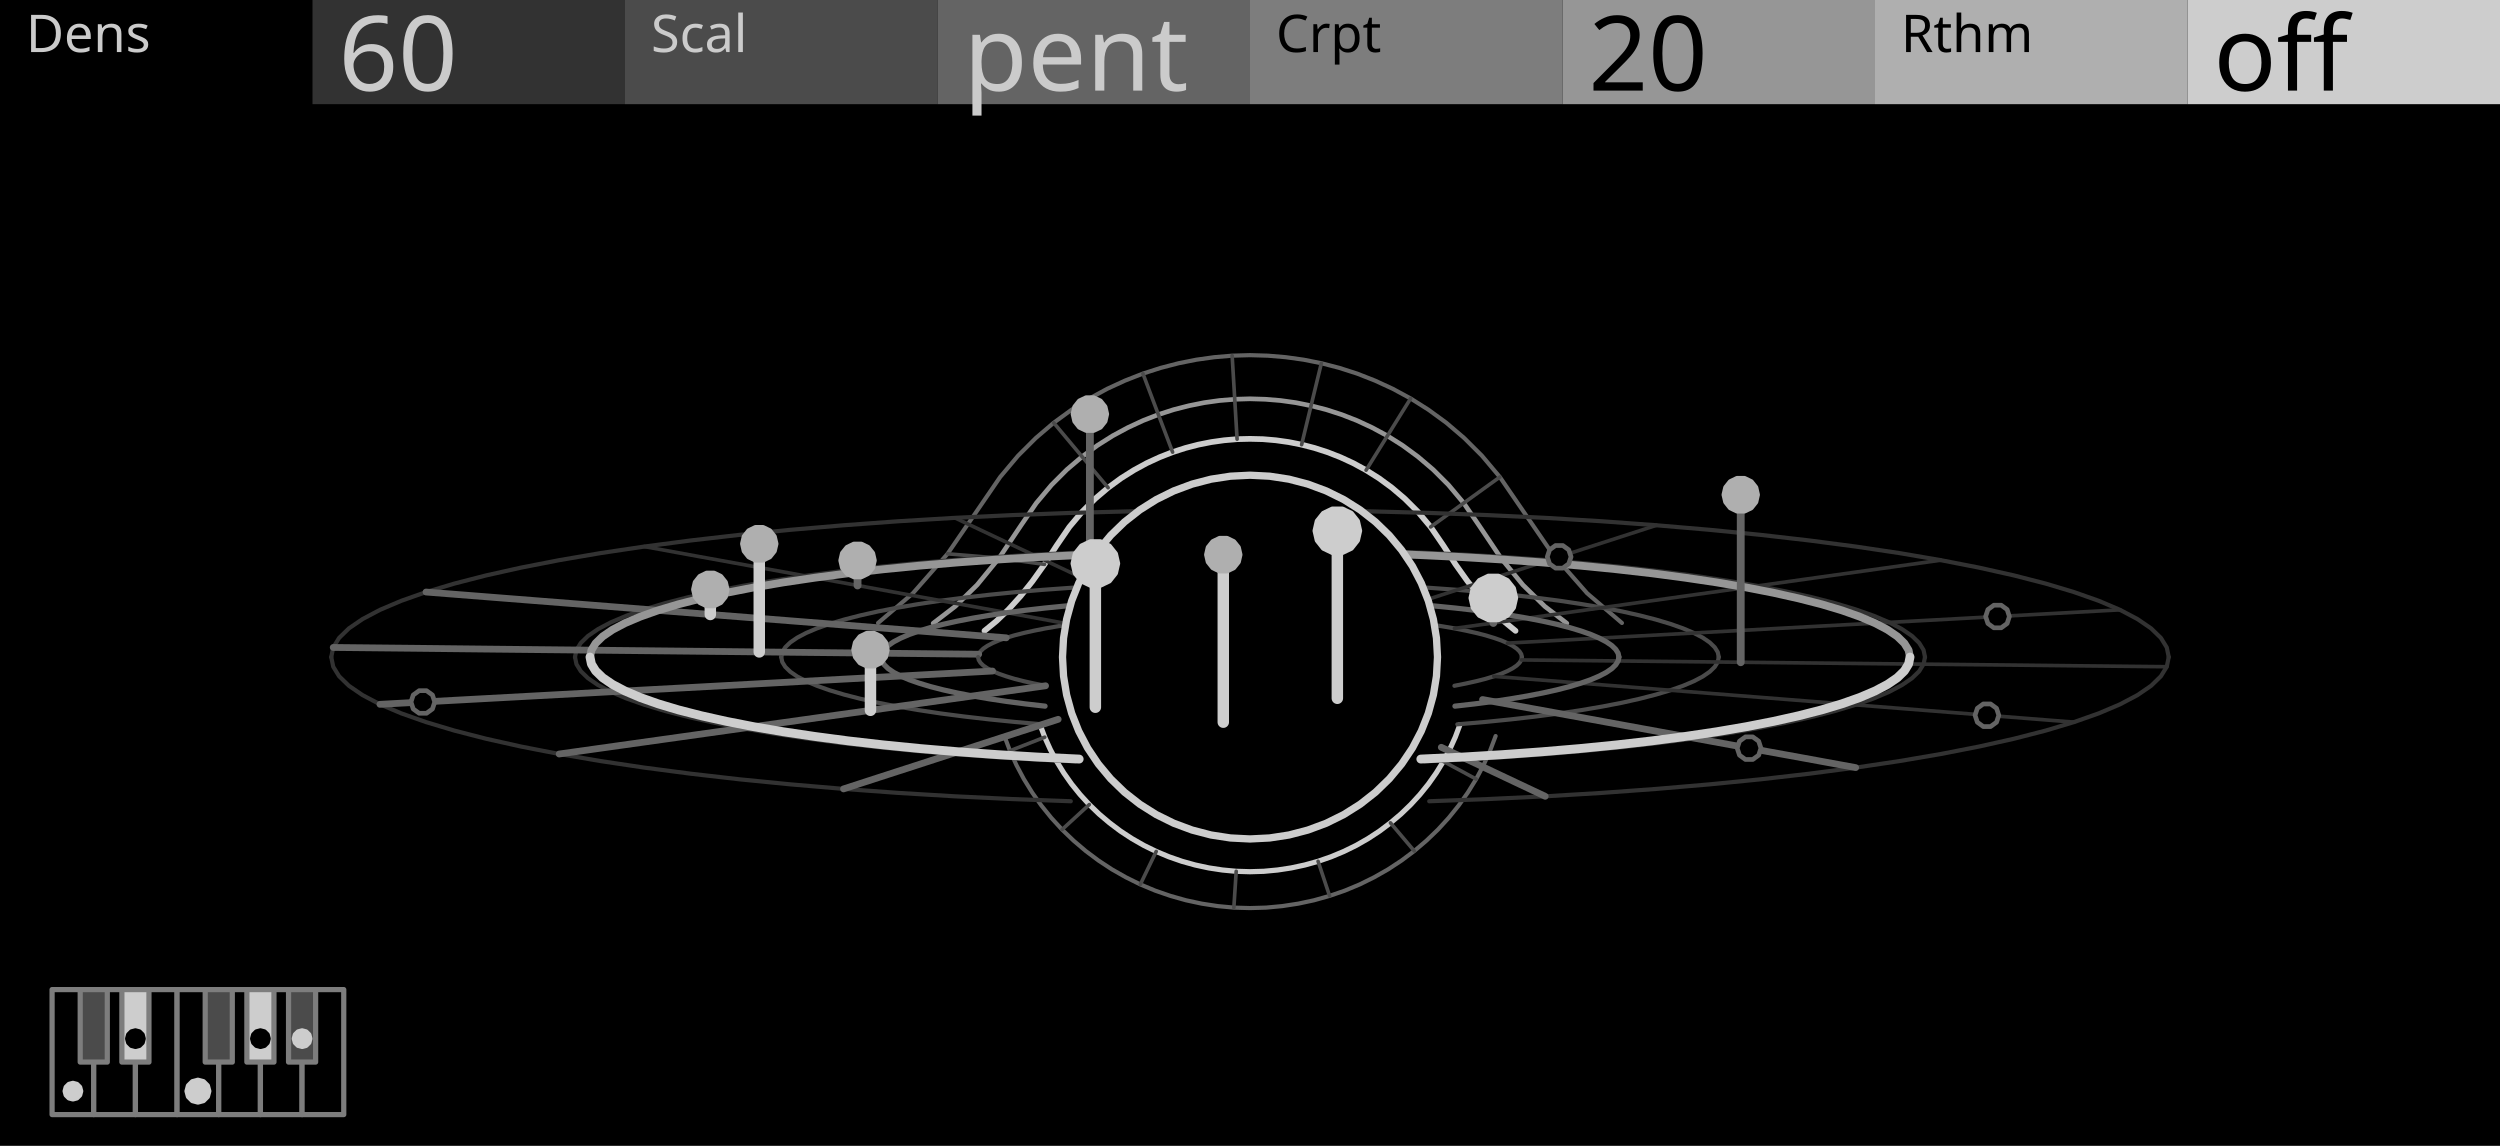
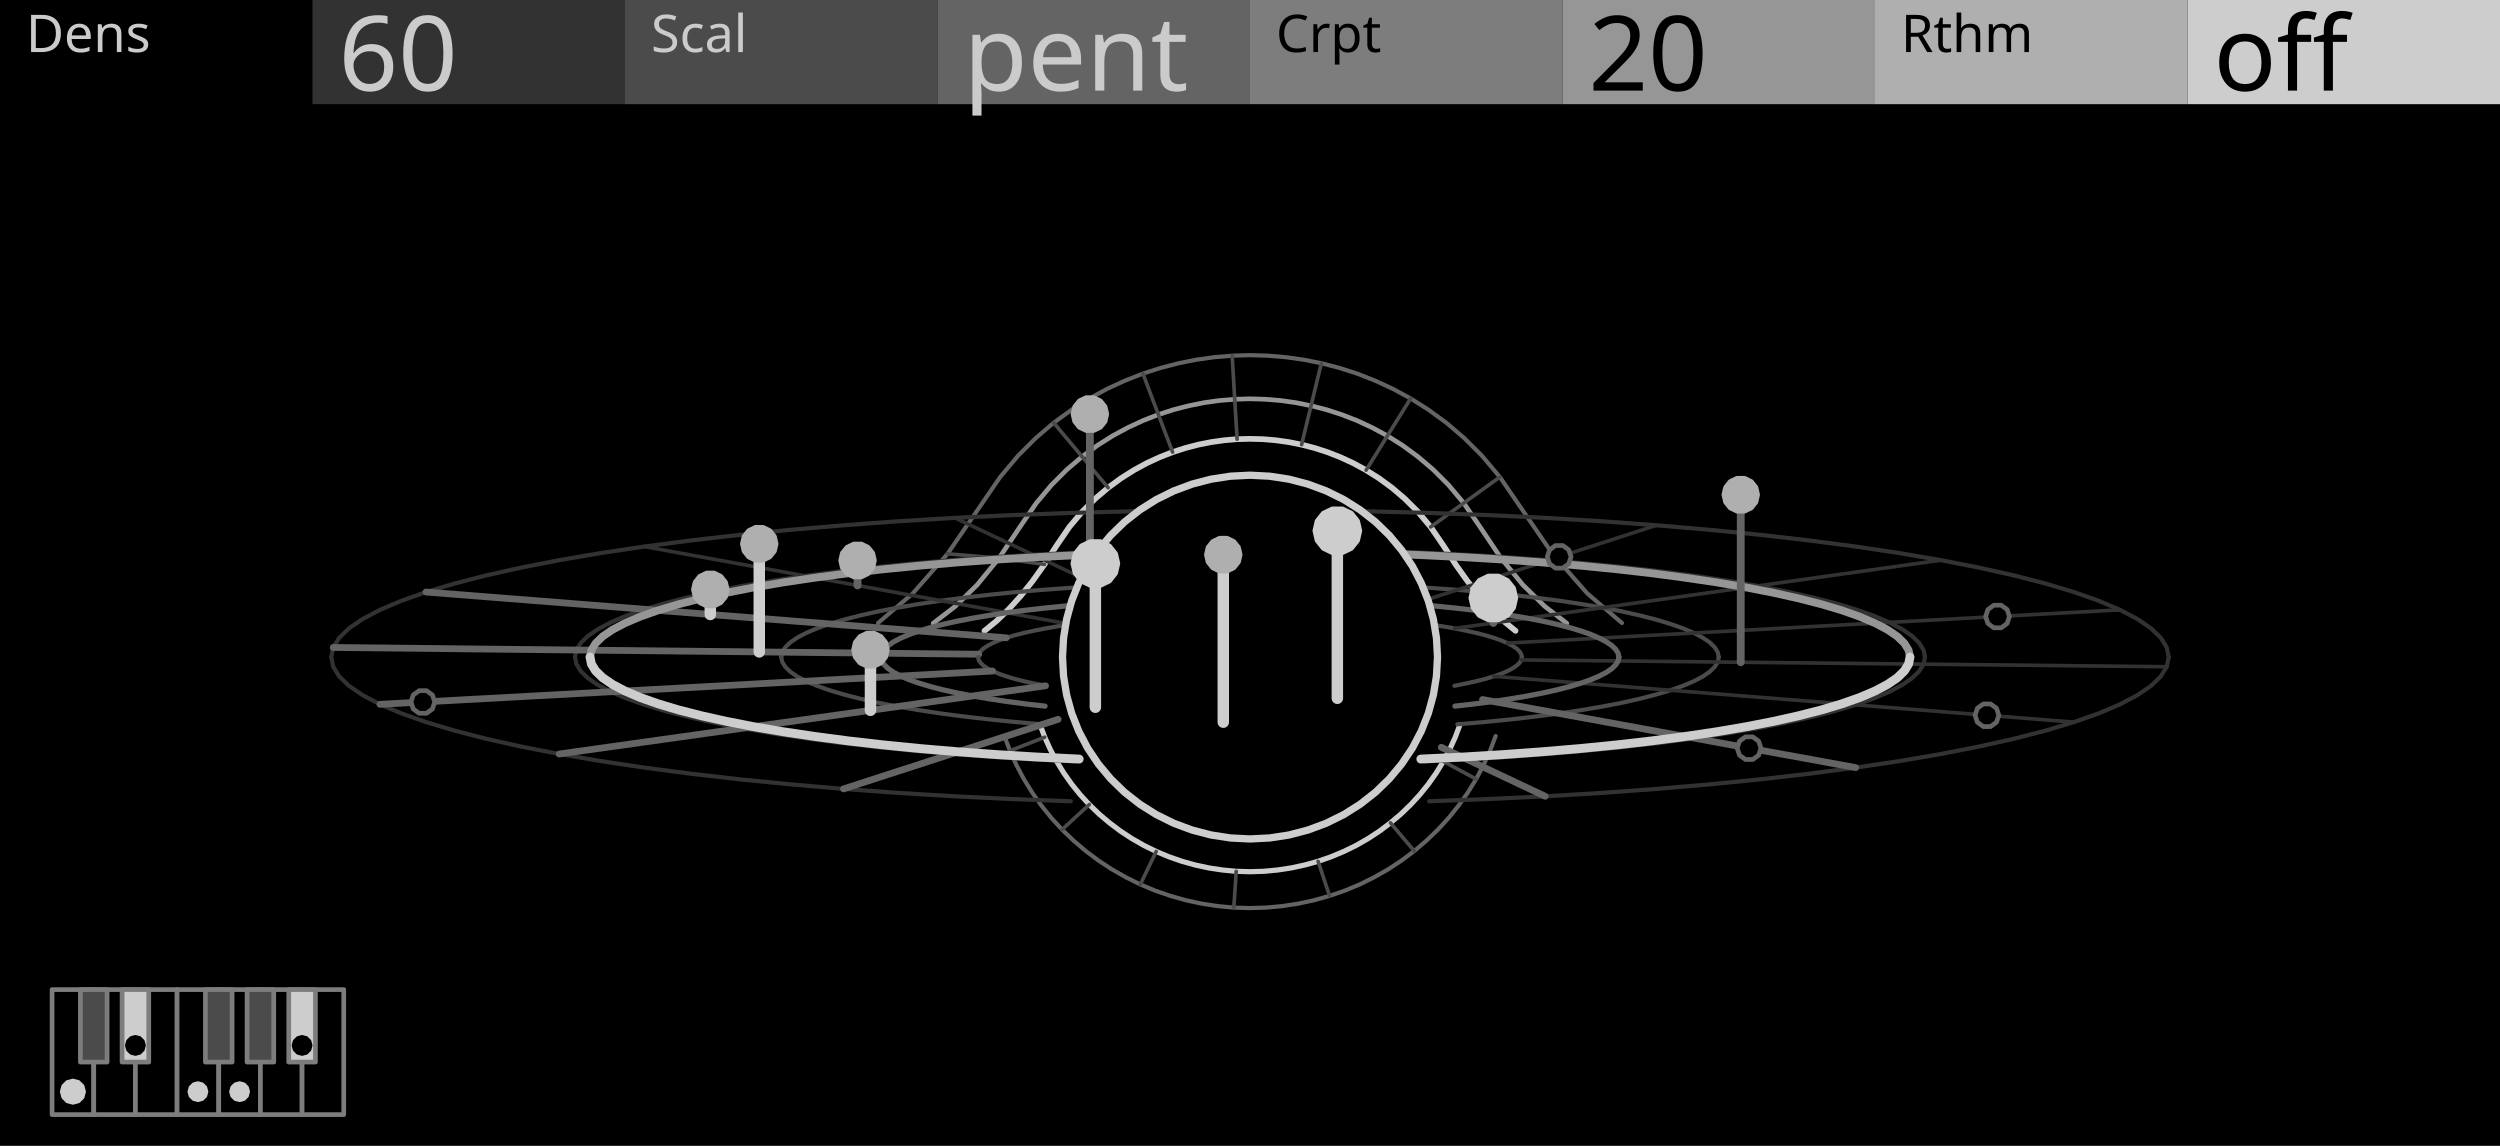
<svg xmlns="http://www.w3.org/2000/svg" width="480" height="220" viewBox="0 0 480 220">
  <rect x="0" y="0" width="480" height="220" fill="#000000" stroke="none" />
  <path d="M189.02,121.12 L191.33,119.23 L193.63,117.02 L195.94,114.47 L198.24,111.59 L200.54,108.36 L202.85,104.78 L205.32,101.17 L207.8,98.22 L210.28,95.75 L212.76,93.64 L215.23,91.83 L217.71,90.27 L220.19,88.92 L222.66,87.78 L225.14,86.81 L227.62,86.01 L230.09,85.37 L232.57,84.88 L235.05,84.53 L237.52,84.32 L240,84.26 L242.48,84.32 L244.95,84.53 L247.43,84.88 L249.91,85.37 L252.38,86.01 L254.86,86.81 L257.34,87.78 L259.81,88.92 L262.29,90.27 L264.77,91.83 L267.24,93.64 L269.72,95.75 L272.2,98.22 L274.68,101.17 L277.15,104.78 L279.46,108.36 L281.76,111.59 L284.06,114.47 L286.37,117.02 L288.67,119.23 L290.98,121.12" fill="none" stroke="#CDCDCD" stroke-width="1.1" stroke-linejoin="round" stroke-linecap="round" />
  <path d="M179.17,119.67 L183.38,116.44 L187.6,112.31 L191.82,107.15 L196.04,100.86 L198.97,96.59 L201.9,93.1 L204.83,90.17 L207.76,87.68 L210.69,85.53 L213.62,83.68 L216.55,82.1 L219.48,80.74 L222.41,79.6 L225.35,78.65 L228.28,77.9 L231.21,77.31 L234.14,76.9 L237.07,76.66 L240,76.57 L242.93,76.66 L245.86,76.9 L248.79,77.31 L251.72,77.9 L254.65,78.65 L257.59,79.6 L260.52,80.74 L263.45,82.1 L266.38,83.68 L269.31,85.53 L272.24,87.68 L275.17,90.17 L278.1,93.1 L281.03,96.59 L283.96,100.86 L288.18,107.15 L292.4,112.31 L296.62,116.44 L300.83,119.67" fill="none" stroke="#969696" stroke-width="0.9" stroke-linejoin="round" stroke-linecap="round" />
  <path d="M168.59,119.61 L175.26,113.92 L181.93,106.33 L188.61,96.58 L192.03,91.59 L195.46,87.51 L198.89,84.09 L202.31,81.17 L205.74,78.67 L209.16,76.51 L212.59,74.65 L216.02,73.07 L219.44,71.73 L222.87,70.63 L226.3,69.74 L229.72,69.06 L233.15,68.58 L236.57,68.29 L240,68.19 L243.43,68.29 L246.85,68.58 L250.28,69.06 L253.7,69.74 L257.13,70.63 L260.56,71.73 L263.98,73.07 L267.41,74.65 L270.84,76.51 L274.26,78.67 L277.69,81.17 L281.11,84.09 L284.54,87.51 L287.97,91.59 L291.39,96.58 L298.07,106.33 L304.74,113.92 L311.41,119.61" fill="none" stroke="#646464" stroke-width="0.8" stroke-linejoin="round" stroke-linecap="round" />
  <path d="M200.54,108.36 L191.82,107.15 L181.93,106.33" fill="none" stroke="#4B4B4B" stroke-width="0.7" stroke-linejoin="round" stroke-linecap="round" />
  <path d="M212.76,93.64 L207.76,87.68 L202.31,81.17" fill="none" stroke="#4B4B4B" stroke-width="0.7" stroke-linejoin="round" stroke-linecap="round" />
  <path d="M225.14,86.81 L222.41,79.6 L219.44,71.73" fill="none" stroke="#4B4B4B" stroke-width="0.7" stroke-linejoin="round" stroke-linecap="round" />
  <path d="M237.52,84.32 L237.07,76.66 L236.57,68.29" fill="none" stroke="#4B4B4B" stroke-width="0.7" stroke-linejoin="round" stroke-linecap="round" />
  <path d="M249.91,85.37 L251.72,77.9 L253.7,69.74" fill="none" stroke="#4B4B4B" stroke-width="0.7" stroke-linejoin="round" stroke-linecap="round" />
  <path d="M262.29,90.27 L266.38,83.68 L270.84,76.51" fill="none" stroke="#4B4B4B" stroke-width="0.7" stroke-linejoin="round" stroke-linecap="round" />
  <path d="M274.68,101.17 L281.03,96.59 L287.97,91.59" fill="none" stroke="#4B4B4B" stroke-width="0.7" stroke-linejoin="round" stroke-linecap="round" />
  <path d="M280.32,139.12 L279.41,141.54 L278.34,143.9 L277.12,146.19 L275.76,148.4 L274.26,150.53 L272.62,152.56 L270.86,154.48 L268.97,156.3 L266.97,157.99 L264.87,159.57 L262.67,161.01 L260.38,162.32 L258.01,163.48 L255.57,164.5 L253.07,165.37 L250.52,166.08 L247.92,166.64 L245.3,167.04 L242.65,167.29 L240,167.37 L237.35,167.29 L234.7,167.04 L232.08,166.64 L229.48,166.08 L226.93,165.37 L224.43,164.5 L221.99,163.48 L219.62,162.32 L217.33,161.01 L215.13,159.57 L213.03,157.99 L211.03,156.3 L209.14,154.48 L207.38,152.56 L205.74,150.53 L204.24,148.4 L202.88,146.19 L201.66,143.9 L200.59,141.54 L199.68,139.12" fill="none" stroke="#CDCDCD" stroke-width="1" stroke-linejoin="round" stroke-linecap="round" />
  <path d="M287.16,141.32 L286.09,144.15 L284.84,146.91 L283.42,149.58 L281.82,152.17 L280.06,154.66 L278.15,157.03 L276.09,159.28 L273.88,161.4 L271.54,163.39 L269.08,165.23 L266.51,166.92 L263.83,168.44 L261.06,169.81 L258.21,171 L255.28,172.01 L252.3,172.85 L249.27,173.5 L246.2,173.97 L243.1,174.26 L240,174.35 L236.9,174.26 L233.8,173.97 L230.73,173.5 L227.7,172.85 L224.72,172.01 L221.79,171 L218.94,169.81 L216.17,168.44 L213.49,166.92 L210.92,165.23 L208.46,163.39 L206.12,161.4 L203.91,159.28 L201.85,157.03 L199.94,154.66 L198.18,152.17 L196.58,149.58 L195.16,146.91 L193.91,144.15 L192.84,141.32" fill="none" stroke="#646464" stroke-width="0.8" stroke-linejoin="round" stroke-linecap="round" />
  <path d="M277.12,146.19 L283.42,149.58" fill="none" stroke="#4B4B4B" stroke-width="0.7" stroke-linejoin="round" stroke-linecap="round" />
  <path d="M266.97,157.99 L271.54,163.39" fill="none" stroke="#4B4B4B" stroke-width="0.7" stroke-linejoin="round" stroke-linecap="round" />
  <path d="M253.07,165.37 L255.28,172.01" fill="none" stroke="#4B4B4B" stroke-width="0.7" stroke-linejoin="round" stroke-linecap="round" />
  <path d="M237.35,167.29 L236.9,174.26" fill="none" stroke="#4B4B4B" stroke-width="0.7" stroke-linejoin="round" stroke-linecap="round" />
  <path d="M221.99,163.48 L218.94,169.81" fill="none" stroke="#4B4B4B" stroke-width="0.7" stroke-linejoin="round" stroke-linecap="round" />
  <path d="M209.14,154.48 L203.91,159.28" fill="none" stroke="#4B4B4B" stroke-width="0.7" stroke-linejoin="round" stroke-linecap="round" />
  <path d="M200.59,141.54 L193.91,144.15" fill="none" stroke="#4B4B4B" stroke-width="0.7" stroke-linejoin="round" stroke-linecap="round" />
  <path d="M187.8,126.16 L187.91,125.61 L188.25,125.07 L188.8,124.53 L189.58,124 L190.57,123.48 L191.77,122.96 L193.18,122.47 L194.79,121.98 L196.6,121.52 L198.59,121.08 L200.75,120.65 L203.09,120.25 L205.58,119.88 L208.22,119.53 L211,119.22 L213.9,118.93 L216.91,118.67 L220.02,118.44 L223.22,118.25 L226.49,118.09 L229.82,117.97 L233.19,117.88 L236.59,117.83 L240,117.81 L243.41,117.83 L246.81,117.88 L250.18,117.97 L253.51,118.09 L256.78,118.25 L259.98,118.44 L263.09,118.67 L266.1,118.93 L269,119.22 L271.78,119.53 L274.42,119.88 L276.91,120.25 L279.25,120.65 L281.41,121.08 L283.4,121.52 L285.21,121.98 L286.82,122.47 L288.23,122.96 L289.43,123.48 L290.42,124 L291.2,124.53 L291.75,125.07 L292.09,125.61 L292.2,126.16" fill="none" stroke="#4B4B4B" stroke-width="0.8" stroke-linejoin="round" stroke-linecap="round" />
  <path d="M150,126.16 L150.19,125.22 L150.77,124.28 L151.73,123.35 L153.07,122.43 L154.78,121.53 L156.85,120.65 L159.28,119.79 L162.06,118.96 L165.17,118.16 L168.6,117.39 L172.33,116.67 L176.36,115.98 L180.66,115.33 L185.21,114.74 L190,114.19 L195,113.69 L200.19,113.25 L205.56,112.86 L211.07,112.52 L216.71,112.25 L222.44,112.04 L228.25,111.88 L234.11,111.79 L240,111.76 L245.89,111.79 L251.75,111.88 L257.56,112.04 L263.29,112.25 L268.93,112.52 L274.44,112.86 L279.81,113.25 L285,113.69 L290,114.19 L294.79,114.74 L299.34,115.33 L303.64,115.98 L307.67,116.67 L311.4,117.39 L314.83,118.16 L317.94,118.96 L320.72,119.79 L323.15,120.65 L325.22,121.53 L326.93,122.43 L328.27,123.35 L329.23,124.28 L329.81,125.22 L330,126.16" fill="none" stroke="#4B4B4B" stroke-width="0.8" stroke-linejoin="round" stroke-linecap="round" />
  <path d="M110.4,126.16 L110.68,124.8 L111.51,123.45 L112.89,122.11 L114.82,120.79 L117.28,119.49 L120.27,118.22 L123.77,116.99 L127.76,115.79 L132.24,114.64 L137.18,113.54 L142.56,112.49 L148.36,111.5 L154.55,110.57 L161.1,109.71 L168,108.92 L175.2,108.2 L182.68,107.56 L190.4,107 L198.34,106.52 L206.46,106.13 L214.72,105.82 L223.08,105.6 L231.52,105.47 L240,105.42 L248.48,105.47 L256.92,105.6 L265.28,105.82 L273.54,106.13 L281.66,106.52 L289.6,107 L297.32,107.56 L304.8,108.2 L312,108.92 L318.9,109.71 L325.45,110.57 L331.64,111.5 L337.44,112.49 L342.82,113.54 L347.76,114.64 L352.24,115.79 L356.23,116.99 L359.73,118.22 L362.72,119.49 L365.18,120.79 L367.11,122.11 L368.49,123.45 L369.32,124.8 L369.6,126.16" fill="none" stroke="#323232" stroke-width="0.8" stroke-linejoin="round" stroke-linecap="round" />
  <path d="M63.6,126.16 L63.98,124.31 L65.11,122.48 L66.99,120.65 L69.61,118.86 L72.96,117.09 L77.03,115.36 L81.79,113.68 L87.23,112.05 L93.33,110.48 L100.05,108.98 L107.38,107.55 L115.27,106.2 L123.69,104.94 L132.61,103.77 L142,102.69 L151.8,101.72 L161.98,100.85 L172.49,100.08 L183.3,99.43 L194.34,98.9 L205.59,98.48 L216.98,98.18 L228.46,98 L240,97.94 L251.54,98 L263.02,98.18 L274.41,98.48 L285.66,98.9 L296.7,99.43 L307.51,100.08 L318.02,100.85 L328.2,101.72 L338,102.69 L347.39,103.77 L356.31,104.94 L364.73,106.2 L372.62,107.55 L379.95,108.98 L386.67,110.48 L392.77,112.05 L398.21,113.68 L402.97,115.36 L407.04,117.09 L410.39,118.86 L413.01,120.65 L414.89,122.48 L416.02,124.31 L416.4,126.16" fill="none" stroke="#323232" stroke-width="0.8" stroke-linejoin="round" stroke-linecap="round" />
  <path d="M187.91,125.61 L172.42,125.45 L156.93,125.29 L141.44,125.12 L125.95,124.96 L110.45,124.8 L94.96,124.64 L79.47,124.47 L63.98,124.31" fill="none" stroke="#646464" stroke-width="1.3" stroke-linejoin="round" stroke-linecap="round" />
  <path d="M193.19,122.46 L179.26,121.37 L165.34,120.27 L151.42,119.17 L137.49,118.07 L123.57,116.97 L109.65,115.87 L95.73,114.77 L81.8,113.67" fill="none" stroke="#646464" stroke-width="1.3" stroke-linejoin="round" stroke-linecap="round" />
  <path d="M205.59,119.88 L195.35,118.01 L185.12,116.14 L174.88,114.28 L164.65,112.41 L154.41,110.54 L144.18,108.67 L133.94,106.81 L123.71,104.94" fill="none" stroke="#323232" stroke-width="0.7" stroke-linejoin="round" stroke-linecap="round" />
  <path d="M223.23,118.25 L218.24,115.9 L213.25,113.55 L208.26,111.19 L203.27,108.84 L198.29,106.49 L193.3,104.14 L188.31,101.78 L183.32,99.43" fill="none" stroke="#323232" stroke-width="0.7" stroke-linejoin="round" stroke-linecap="round" />
  <path d="M243.42,117.83 L244.44,115.35 L245.46,112.87 L246.47,110.39 L247.49,107.91 L248.51,105.43 L249.53,102.95 L250.54,100.48 L251.56,98" fill="none" stroke="#323232" stroke-width="0.7" stroke-linejoin="round" stroke-linecap="round" />
  <path d="M263.09,118.67 L269.96,116.44 L276.83,114.21 L283.7,111.99 L290.57,109.76 L297.44,107.53 L304.3,105.3 L311.17,103.08 L318.04,100.85" fill="none" stroke="#323232" stroke-width="0.7" stroke-linejoin="round" stroke-linecap="round" />
  <path d="M279.25,120.65 L290.92,119.02 L302.6,117.38 L314.27,115.74 L325.95,114.1 L337.62,112.47 L349.29,110.83 L360.97,109.19 L372.64,107.55" fill="none" stroke="#323232" stroke-width="0.7" stroke-linejoin="round" stroke-linecap="round" />
  <path d="M289.43,123.48 L304.13,122.68 L318.84,121.88 L333.54,121.08 L348.24,120.28 L362.94,119.49 L377.64,118.69 L392.34,117.89 L407.05,117.09" fill="none" stroke="#323232" stroke-width="0.7" stroke-linejoin="round" stroke-linecap="round" />
  <path d="M169.17,126.16 L169.32,125.42 L169.78,124.68 L170.53,123.95 L171.58,123.23 L172.93,122.52 L174.56,121.82 L176.47,121.15 L178.66,120.49 L181.11,119.86 L183.81,119.26 L186.75,118.69 L189.92,118.15 L193.3,117.64 L196.88,117.17 L200.65,116.74 L204.58,116.35 L208.67,116 L212.89,115.69 L217.23,115.43 L221.67,115.21 L226.18,115.04 L230.75,114.92 L235.37,114.85 L240,114.83 L244.63,114.85 L249.25,114.92 L253.82,115.04 L258.33,115.21 L262.77,115.43 L267.11,115.69 L271.33,116 L275.41,116.35 L279.35,116.74 L283.12,117.17 L286.7,117.64 L290.08,118.15 L293.25,118.69 L296.19,119.26 L298.89,119.86 L301.34,120.49 L303.53,121.15 L305.44,121.82 L307.07,122.52 L308.42,123.23 L309.47,123.95 L310.22,124.68 L310.68,125.42 L310.83,126.16" fill="none" stroke="#646464" stroke-width="1" stroke-linejoin="round" stroke-linecap="round" />
  <path d="M113.28,126.16 L113.55,124.83 L114.36,123.51 L115.71,122.2 L117.6,120.91 L120.01,119.64 L122.93,118.4 L126.35,117.19 L130.26,116.02 L134.64,114.9 L139.47,113.82 L144.73,112.79 L150.4,111.82 L156.45,110.92 L162.86,110.07 L169.6,109.3 L176.64,108.6 L183.95,107.98 L191.51,107.43 L199.27,106.96 L207.2,106.58 L215.28,106.27 L223.46,106.06 L231.71,105.93 L240,105.88 L248.29,105.93 L256.54,106.06 L264.72,106.27 L272.8,106.58 L280.73,106.96 L288.49,107.43 L296.05,107.98 L303.36,108.6 L310.4,109.3 L317.14,110.07 L323.55,110.92 L329.6,111.82 L335.27,112.79 L340.53,113.82 L345.36,114.9 L349.74,116.02 L353.65,117.19 L357.07,118.4 L359.99,119.64 L362.4,120.91 L364.29,122.2 L365.64,123.51 L366.45,124.83 L366.72,126.16" fill="none" stroke="#969696" stroke-width="1.5" stroke-linejoin="round" stroke-linecap="round" />
  <path d="M145.78,125.17 L145.78,104.41" fill="none" stroke="#CDCDCD" stroke-width="2.2" stroke-linejoin="round" stroke-linecap="round" />
  <path d="M149.02,104.41 L148.69,105.82 L147.8,106.94 L146.5,107.57 L145.05,107.57 L143.75,106.94 L142.86,105.82 L142.54,104.41 L142.86,103 L143.75,101.88 L145.05,101.25 L146.5,101.25 L147.8,101.88 L148.69,103 L149.02,104.41 Z" fill="#AFAFAF" stroke="#AFAFAF" stroke-width="0.9" stroke-linejoin="round" stroke-linecap="round" />
  <path d="M136.38,117.98 L136.38,113.18" fill="none" stroke="#CDCDCD" stroke-width="2.2" stroke-linejoin="round" stroke-linecap="round" />
  <path d="M139.62,113.18 L139.3,114.59 L138.4,115.71 L137.1,116.34 L135.66,116.34 L134.36,115.71 L133.46,114.59 L133.14,113.18 L133.46,111.78 L134.36,110.65 L135.66,110.02 L137.1,110.02 L138.4,110.65 L139.3,111.78 L139.62,113.18 Z" fill="#AFAFAF" stroke="#AFAFAF" stroke-width="0.9" stroke-linejoin="round" stroke-linecap="round" />
  <path d="M164.65,112.41 L164.65,107.61" fill="none" stroke="#646464" stroke-width="1.5" stroke-linejoin="round" stroke-linecap="round" />
  <path d="M167.89,107.61 L167.57,109.01 L166.67,110.14 L165.37,110.77 L163.93,110.77 L162.63,110.14 L161.73,109.01 L161.41,107.61 L161.73,106.2 L162.63,105.08 L163.93,104.45 L165.37,104.45 L166.67,105.08 L167.57,106.2 L167.89,107.61 Z" fill="#AFAFAF" stroke="#AFAFAF" stroke-width="0.9" stroke-linejoin="round" stroke-linecap="round" />
  <path d="M209.26,111.66 L209.26,79.5" fill="none" stroke="#646464" stroke-width="1.5" stroke-linejoin="round" stroke-linecap="round" />
  <path d="M212.5,79.5 L212.18,80.91 L211.28,82.04 L209.98,82.66 L208.54,82.66 L207.24,82.04 L206.34,80.91 L206.02,79.5 L206.34,78.1 L207.24,76.97 L208.54,76.35 L209.98,76.35 L211.28,76.97 L212.18,78.1 L212.5,79.5 Z" fill="#AFAFAF" stroke="#AFAFAF" stroke-width="0.9" stroke-linejoin="round" stroke-linecap="round" />
  <path d="M253.68,98.39 L253.24,99.73 L252.1,100.56 L250.69,100.56 L249.55,99.73 L249.12,98.39 L249.55,97.05 L250.69,96.22 L252.1,96.22 L253.24,97.05 L253.68,98.39 Z" fill="#000000" stroke="#646464" stroke-width="0.9" stroke-linejoin="round" stroke-linecap="round" />
  <path d="M301.64,106.91 L301.2,108.25 L300.06,109.08 L298.66,109.08 L297.52,108.25 L297.08,106.91 L297.52,105.57 L298.66,104.74 L300.06,104.74 L301.2,105.57 L301.64,106.91 Z" fill="#000000" stroke="#646464" stroke-width="0.9" stroke-linejoin="round" stroke-linecap="round" />
  <path d="M286.72,119.61 L286.72,114.81" fill="none" stroke="#646464" stroke-width="1.5" stroke-linejoin="round" stroke-linecap="round" />
  <path d="M291.04,114.81 L290.61,116.68 L289.42,118.18 L287.68,119.02 L285.76,119.02 L284.03,118.18 L282.83,116.68 L282.4,114.81 L282.83,112.93 L284.03,111.43 L285.76,110.59 L287.68,110.59 L289.42,111.43 L290.61,112.93 L291.04,114.81 Z" fill="#CDCDCD" stroke="#CDCDCD" stroke-width="0.9" stroke-linejoin="round" stroke-linecap="round" />
  <path d="M385.8,118.37 L385.37,119.71 L384.23,120.54 L382.82,120.54 L381.68,119.71 L381.24,118.37 L381.68,117.03 L382.82,116.2 L384.23,116.2 L385.37,117.03 L385.8,118.37 Z" fill="#000000" stroke="#646464" stroke-width="0.9" stroke-linejoin="round" stroke-linecap="round" />
  <path d="M276,126.16 L275.8,129.81 L275.21,133.42 L274.24,136.95 L272.89,140.36 L271.18,143.62 L269.12,146.69 L266.75,149.53 L264.09,152.11 L261.16,154.41 L258,156.4 L254.64,158.06 L251.12,159.37 L247.48,160.32 L243.76,160.89 L240,161.08 L236.24,160.89 L232.52,160.32 L228.88,159.37 L225.36,158.06 L222,156.4 L218.84,154.41 L215.91,152.11 L213.25,149.53 L210.88,146.69 L208.82,143.62 L207.11,140.36 L205.76,136.95 L204.79,133.42 L204.2,129.81 L204,126.16 L204.2,122.51 L204.79,118.9 L205.76,115.37 L207.11,111.96 L208.82,108.7 L210.88,105.63 L213.25,102.79 L215.91,100.21 L218.84,97.91 L222,95.92 L225.36,94.26 L228.88,92.95 L232.52,92 L236.24,91.43 L240,91.24 L243.76,91.43 L247.48,92 L251.12,92.95 L254.64,94.26 L258,95.92 L261.16,97.91 L264.09,100.21 L266.75,102.79 L269.12,105.63 L271.18,108.7 L272.89,111.96 L274.24,115.37 L275.21,118.9 L275.8,122.51 L276,126.16 Z" fill="#000000" stroke="#CDCDCD" stroke-width="1.4" stroke-linejoin="round" stroke-linecap="round" />
  <path d="M292.2,126.16 L292.09,126.71 L291.75,127.25 L291.2,127.79 L290.42,128.32 L289.43,128.84 L288.23,129.36 L286.82,129.85 L285.21,130.34 L283.4,130.8 L281.41,131.24 L279.25,131.67" fill="none" stroke="#4B4B4B" stroke-width="0.8" stroke-linejoin="round" stroke-linecap="round" />
  <path d="M200.75,131.67 L198.59,131.24 L196.6,130.8 L194.79,130.34 L193.18,129.85 L191.77,129.36 L190.57,128.84 L189.58,128.32 L188.8,127.79 L188.25,127.25 L187.91,126.71 L187.8,126.16" fill="none" stroke="#4B4B4B" stroke-width="0.8" stroke-linejoin="round" stroke-linecap="round" />
  <path d="M330,126.16 L329.81,127.1 L329.23,128.04 L328.27,128.97 L326.93,129.89 L325.22,130.79 L323.15,131.67 L320.72,132.53 L317.94,133.36 L314.83,134.16 L311.4,134.93 L307.67,135.65 L303.64,136.34 L299.34,136.99 L294.79,137.58 L290,138.13 L285,138.63 L279.81,139.07" fill="none" stroke="#4B4B4B" stroke-width="0.8" stroke-linejoin="round" stroke-linecap="round" />
  <path d="M200.19,139.07 L195,138.63 L190,138.13 L185.21,137.58 L180.66,136.99 L176.36,136.34 L172.33,135.65 L168.6,134.93 L165.17,134.16 L162.06,133.36 L159.28,132.53 L156.85,131.67 L154.78,130.79 L153.07,129.89 L151.73,128.97 L150.77,128.04 L150.19,127.1 L150,126.16" fill="none" stroke="#4B4B4B" stroke-width="0.8" stroke-linejoin="round" stroke-linecap="round" />
  <path d="M369.6,126.16 L369.32,127.52 L368.49,128.87 L367.11,130.21 L365.18,131.53 L362.72,132.83 L359.73,134.1 L356.23,135.33 L352.24,136.53 L347.76,137.68 L342.82,138.78 L337.44,139.83 L331.64,140.82 L325.45,141.75 L318.9,142.61 L312,143.4 L304.8,144.12 L297.32,144.76 L289.6,145.32 L281.66,145.8 L273.54,146.19" fill="none" stroke="#323232" stroke-width="0.8" stroke-linejoin="round" stroke-linecap="round" />
  <path d="M206.46,146.19 L198.34,145.8 L190.4,145.32 L182.68,144.76 L175.2,144.12 L168,143.4 L161.1,142.61 L154.55,141.75 L148.36,140.82 L142.56,139.83 L137.18,138.78 L132.24,137.68 L127.76,136.53 L123.77,135.33 L120.27,134.1 L117.28,132.83 L114.82,131.53 L112.89,130.21 L111.51,128.87 L110.68,127.52 L110.4,126.16" fill="none" stroke="#323232" stroke-width="0.8" stroke-linejoin="round" stroke-linecap="round" />
  <path d="M416.4,126.16 L416.02,128.01 L414.89,129.84 L413.01,131.67 L410.39,133.46 L407.04,135.23 L402.97,136.96 L398.21,138.64 L392.77,140.27 L386.67,141.84 L379.95,143.34 L372.62,144.77 L364.73,146.12 L356.31,147.38 L347.39,148.55 L338,149.63 L328.2,150.6 L318.02,151.47 L307.51,152.24 L296.7,152.89 L285.66,153.42 L274.41,153.84" fill="none" stroke="#323232" stroke-width="0.8" stroke-linejoin="round" stroke-linecap="round" />
  <path d="M205.59,153.84 L194.34,153.42 L183.3,152.89 L172.49,152.24 L161.98,151.47 L151.8,150.6 L142,149.63 L132.61,148.55 L123.69,147.38 L115.27,146.12 L107.38,144.77 L100.05,143.34 L93.33,141.84 L87.23,140.27 L81.79,138.64 L77.03,136.96 L72.96,135.23 L69.61,133.46 L66.99,131.67 L65.11,129.84 L63.98,128.01 L63.6,126.16" fill="none" stroke="#323232" stroke-width="0.8" stroke-linejoin="round" stroke-linecap="round" />
  <path d="M284.65,134.31 L294.88,136.18 L305.12,138.04 L315.35,139.91 L325.59,141.78 L335.82,143.65 L346.06,145.51 L356.29,147.38" fill="none" stroke="#646464" stroke-width="1.3" stroke-linejoin="round" stroke-linecap="round" />
  <path d="M276.73,143.48 L281.71,145.83 L286.7,148.18 L291.69,150.54 L296.68,152.89" fill="none" stroke="#646464" stroke-width="1.3" stroke-linejoin="round" stroke-linecap="round" />
  <path d="M203.17,138.11 L196.3,140.33 L189.43,142.56 L182.56,144.79 L175.7,147.02 L168.83,149.24 L161.96,151.47" fill="none" stroke="#646464" stroke-width="1.3" stroke-linejoin="round" stroke-linecap="round" />
  <path d="M200.75,131.67 L189.08,133.3 L177.4,134.94 L165.73,136.58 L154.05,138.22 L142.38,139.85 L130.71,141.49 L119.03,143.13 L107.36,144.77" fill="none" stroke="#646464" stroke-width="1.3" stroke-linejoin="round" stroke-linecap="round" />
  <path d="M190.57,128.84 L175.87,129.64 L161.16,130.44 L146.46,131.24 L131.76,132.04 L117.06,132.83 L102.36,133.63 L87.66,134.43 L72.95,135.23" fill="none" stroke="#646464" stroke-width="1.3" stroke-linejoin="round" stroke-linecap="round" />
  <path d="M292.09,126.71 L307.58,126.87 L323.07,127.03 L338.56,127.2 L354.05,127.36 L369.55,127.52 L385.04,127.68 L400.53,127.85 L416.02,128.01" fill="none" stroke="#323232" stroke-width="0.7" stroke-linejoin="round" stroke-linecap="round" />
  <path d="M286.81,129.86 L300.74,130.95 L314.66,132.05 L328.58,133.15 L342.51,134.25 L356.43,135.35 L370.35,136.45 L384.27,137.55 L398.2,138.65" fill="none" stroke="#323232" stroke-width="0.7" stroke-linejoin="round" stroke-linecap="round" />
  <path d="M310.83,126.16 L310.68,126.9 L310.22,127.64 L309.47,128.37 L308.42,129.09 L307.07,129.8 L305.44,130.5 L303.53,131.17 L301.34,131.83 L298.89,132.46 L296.19,133.06 L293.25,133.63 L290.08,134.17 L286.7,134.68 L283.12,135.15 L279.35,135.58" fill="none" stroke="#646464" stroke-width="1" stroke-linejoin="round" stroke-linecap="round" />
  <path d="M200.65,135.58 L196.88,135.15 L193.3,134.68 L189.92,134.17 L186.75,133.63 L183.81,133.06 L181.11,132.46 L178.66,131.83 L176.47,131.17 L174.56,130.5 L172.93,129.8 L171.58,129.09 L170.53,128.37 L169.78,127.64 L169.32,126.9 L169.17,126.16" fill="none" stroke="#646464" stroke-width="1" stroke-linejoin="round" stroke-linecap="round" />
  <path d="M366.72,126.16 L366.45,127.49 L365.64,128.81 L364.29,130.12 L362.4,131.41 L359.99,132.68 L357.07,133.92 L353.65,135.13 L349.74,136.3 L345.36,137.42 L340.53,138.5 L335.27,139.53 L329.6,140.5 L323.55,141.4 L317.14,142.25 L310.4,143.02 L303.36,143.72 L296.05,144.34 L288.49,144.89 L280.73,145.36 L272.8,145.74" fill="none" stroke="#CDCDCD" stroke-width="1.7" stroke-linejoin="round" stroke-linecap="round" />
  <path d="M207.2,145.74 L199.27,145.36 L191.51,144.89 L183.95,144.34 L176.64,143.72 L169.6,143.02 L162.86,142.25 L156.45,141.4 L150.4,140.5 L144.73,139.53 L139.47,138.5 L134.64,137.42 L130.26,136.3 L126.35,135.13 L122.93,133.92 L120.01,132.68 L117.6,131.41 L115.71,130.12 L114.36,128.81 L113.55,127.49 L113.28,126.16" fill="none" stroke="#CDCDCD" stroke-width="1.7" stroke-linejoin="round" stroke-linecap="round" />
  <path d="M338.1,143.65 L337.67,144.99 L336.53,145.82 L335.12,145.82 L333.98,144.99 L333.54,143.65 L333.98,142.31 L335.12,141.48 L336.53,141.48 L337.67,142.31 L338.1,143.65 Z" fill="#000000" stroke="#646464" stroke-width="0.9" stroke-linejoin="round" stroke-linecap="round" />
  <path d="M256.77,134.07 L256.77,101.91" fill="none" stroke="#CDCDCD" stroke-width="2.2" stroke-linejoin="round" stroke-linecap="round" />
  <path d="M261.09,101.91 L260.66,103.78 L259.47,105.29 L257.73,106.12 L255.81,106.12 L254.08,105.29 L252.88,103.78 L252.45,101.91 L252.88,100.03 L254.08,98.53 L255.81,97.7 L257.73,97.7 L259.47,98.53 L260.66,100.03 L261.09,101.91 Z" fill="#CDCDCD" stroke="#CDCDCD" stroke-width="0.9" stroke-linejoin="round" stroke-linecap="round" />
  <path d="M234.87,138.66 L234.87,106.5" fill="none" stroke="#CDCDCD" stroke-width="2.2" stroke-linejoin="round" stroke-linecap="round" />
  <path d="M238.11,106.5 L237.79,107.9 L236.89,109.03 L235.59,109.66 L234.15,109.66 L232.85,109.03 L231.95,107.9 L231.63,106.5 L231.95,105.09 L232.85,103.97 L234.15,103.34 L235.59,103.34 L236.89,103.97 L237.79,105.09 L238.11,106.5 Z" fill="#AFAFAF" stroke="#AFAFAF" stroke-width="0.9" stroke-linejoin="round" stroke-linecap="round" />
  <path d="M210.31,135.79 L210.31,108.19" fill="none" stroke="#CDCDCD" stroke-width="2.2" stroke-linejoin="round" stroke-linecap="round" />
  <path d="M214.63,108.19 L214.2,110.06 L213.01,111.57 L211.27,112.4 L209.35,112.4 L207.62,111.57 L206.42,110.06 L205.99,108.19 L206.42,106.31 L207.62,104.81 L209.35,103.98 L211.27,103.98 L213.01,104.81 L214.2,106.31 L214.63,108.19 Z" fill="#CDCDCD" stroke="#CDCDCD" stroke-width="0.9" stroke-linejoin="round" stroke-linecap="round" />
  <path d="M167.13,136.38 L167.13,124.74" fill="none" stroke="#CDCDCD" stroke-width="2.2" stroke-linejoin="round" stroke-linecap="round" />
  <path d="M170.37,124.74 L170.05,126.15 L169.15,127.28 L167.85,127.9 L166.41,127.9 L165.11,127.28 L164.21,126.15 L163.89,124.74 L164.21,123.34 L165.11,122.21 L166.41,121.58 L167.85,121.58 L169.15,122.21 L170.05,123.34 L170.37,124.74 Z" fill="#AFAFAF" stroke="#AFAFAF" stroke-width="0.9" stroke-linejoin="round" stroke-linecap="round" />
  <path d="M83.47,134.78 L83.03,136.12 L81.89,136.95 L80.48,136.95 L79.34,136.12 L78.91,134.78 L79.34,133.44 L80.48,132.61 L81.89,132.61 L83.03,133.44 L83.47,134.78 Z" fill="#000000" stroke="#646464" stroke-width="0.9" stroke-linejoin="round" stroke-linecap="round" />
  <path d="M334.22,127.15 L334.22,94.99" fill="none" stroke="#646464" stroke-width="1.5" stroke-linejoin="round" stroke-linecap="round" />
  <path d="M337.46,94.99 L337.14,96.4 L336.25,97.52 L334.95,98.15 L333.5,98.15 L332.2,97.52 L331.31,96.4 L330.98,94.99 L331.31,93.58 L332.2,92.46 L333.5,91.83 L334.95,91.83 L336.25,92.46 L337.14,93.58 L337.46,94.99 Z" fill="#AFAFAF" stroke="#AFAFAF" stroke-width="0.9" stroke-linejoin="round" stroke-linecap="round" />
  <path d="M383.77,137.33 L383.33,138.67 L382.19,139.5 L380.79,139.5 L379.65,138.67 L379.21,137.33 L379.65,135.99 L380.79,135.16 L382.19,135.16 L383.33,135.99 L383.77,137.33 Z" fill="#000000" stroke="#646464" stroke-width="0.9" stroke-linejoin="round" stroke-linecap="round" />
-   <path d="M10,190 L18,190 L18,214 L10,214 Z" fill="#000000" stroke="#7D7D7D" stroke-width="1" stroke-linejoin="round" stroke-linecap="round" />
-   <path d="M18,190 L26,190 L26,214 L18,214 Z" fill="#000000" stroke="#7D7D7D" stroke-width="1" stroke-linejoin="round" stroke-linecap="round" />
-   <path d="M26,190 L34,190 L34,214 L26,214 Z" fill="#000000" stroke="#7D7D7D" stroke-width="1" stroke-linejoin="round" stroke-linecap="round" />
-   <path d="M34,190 L42,190 L42,214 L34,214 Z" fill="#000000" stroke="#7D7D7D" stroke-width="1" stroke-linejoin="round" stroke-linecap="round" />
-   <path d="M42,190 L50,190 L50,214 L42,214 Z" fill="#000000" stroke="#7D7D7D" stroke-width="1" stroke-linejoin="round" stroke-linecap="round" />
-   <path d="M50,190 L58,190 L58,214 L50,214 Z" fill="#000000" stroke="#7D7D7D" stroke-width="1" stroke-linejoin="round" stroke-linecap="round" />
-   <path d="M58,190 L66,190 L66,214 L58,214 Z" fill="#000000" stroke="#7D7D7D" stroke-width="1" stroke-linejoin="round" stroke-linecap="round" />
-   <path d="M15.4,190 L20.6,190 L20.6,203.92 L15.4,203.92 Z" fill="#4B4B4B" stroke="#7D7D7D" stroke-width="1" stroke-linejoin="round" stroke-linecap="round" />
-   <path d="M23.4,190 L28.6,190 L28.6,203.92 L23.4,203.92 Z" fill="#CDCDCD" stroke="#7D7D7D" stroke-width="1" stroke-linejoin="round" stroke-linecap="round" />
-   <path d="M39.4,190 L44.6,190 L44.6,203.92 L39.4,203.92 Z" fill="#4B4B4B" stroke="#7D7D7D" stroke-width="1" stroke-linejoin="round" stroke-linecap="round" />
-   <path d="M47.4,190 L52.6,190 L52.6,203.92 L47.4,203.92 Z" fill="#CDCDCD" stroke="#7D7D7D" stroke-width="1" stroke-linejoin="round" stroke-linecap="round" />
-   <path d="M55.4,190 L60.6,190 L60.6,203.92 L55.4,203.92 Z" fill="#4B4B4B" stroke="#7D7D7D" stroke-width="1" stroke-linejoin="round" stroke-linecap="round" />
-   <path d="M15.6,209.5 L15.39,210.3 L14.8,210.89 L14,211.1 L13.2,210.89 L12.61,210.3 L12.4,209.5 L12.61,208.7 L13.2,208.11 L14,207.9 L14.8,208.11 L15.39,208.7 L15.6,209.5 Z" fill="#CDCDCD" stroke="#CDCDCD" stroke-width="0.8" stroke-linejoin="round" stroke-linecap="round" />
-   <path d="M27.6,199.42 L27.39,200.22 L26.8,200.81 L26,201.02 L25.2,200.81 L24.61,200.22 L24.4,199.42 L24.61,198.62 L25.2,198.03 L26,197.82 L26.8,198.03 L27.39,198.62 L27.6,199.42 Z" fill="#000000" stroke="#000000" stroke-width="0.8" stroke-linejoin="round" stroke-linecap="round" />
-   <path d="M40.2,209.5 L39.91,210.6 L39.1,211.41 L38,211.7 L36.9,211.41 L36.09,210.6 L35.8,209.5 L36.09,208.4 L36.9,207.59 L38,207.3 L39.1,207.59 L39.91,208.4 L40.2,209.5 Z" fill="#CDCDCD" stroke="#CDCDCD" stroke-width="0.8" stroke-linejoin="round" stroke-linecap="round" />
-   <path d="M51.6,199.42 L51.39,200.22 L50.8,200.81 L50,201.02 L49.2,200.81 L48.61,200.22 L48.4,199.42 L48.61,198.62 L49.2,198.03 L50,197.82 L50.8,198.03 L51.39,198.62 L51.6,199.42 Z" fill="#000000" stroke="#000000" stroke-width="0.8" stroke-linejoin="round" stroke-linecap="round" />
-   <path d="M59.6,199.42 L59.39,200.22 L58.8,200.81 L58,201.02 L57.2,200.81 L56.61,200.22 L56.4,199.42 L56.61,198.62 L57.2,198.03 L58,197.82 L58.8,198.03 L59.39,198.62 L59.6,199.42 Z" fill="#CDCDCD" stroke="#CDCDCD" stroke-width="0.8" stroke-linejoin="round" stroke-linecap="round" />
+   <path d="M10,190 L18,190 L18,214 L10,214 Z" fill="#000000" stroke="#7D7D7D" stroke-width="0.9" stroke-linejoin="round" stroke-linecap="round" />
+   <path d="M18,190 L26,190 L26,214 L18,214 Z" fill="#000000" stroke="#7D7D7D" stroke-width="0.9" stroke-linejoin="round" stroke-linecap="round" />
+   <path d="M26,190 L34,190 L34,214 L26,214 Z" fill="#000000" stroke="#7D7D7D" stroke-width="0.9" stroke-linejoin="round" stroke-linecap="round" />
+   <path d="M34,190 L42,190 L42,214 L34,214 Z" fill="#000000" stroke="#7D7D7D" stroke-width="0.9" stroke-linejoin="round" stroke-linecap="round" />
+   <path d="M42,190 L50,190 L50,214 L42,214 Z" fill="#000000" stroke="#7D7D7D" stroke-width="0.9" stroke-linejoin="round" stroke-linecap="round" />
+   <path d="M50,190 L58,190 L58,214 L50,214 Z" fill="#000000" stroke="#7D7D7D" stroke-width="0.9" stroke-linejoin="round" stroke-linecap="round" />
+   <path d="M58,190 L66,190 L66,214 L58,214 Z" fill="#000000" stroke="#7D7D7D" stroke-width="0.9" stroke-linejoin="round" stroke-linecap="round" />
+   <path d="M15.44,190 L20.56,190 L20.56,203.92 L15.44,203.92 Z" fill="#4B4B4B" stroke="#7D7D7D" stroke-width="0.9" stroke-linejoin="round" stroke-linecap="round" />
+   <path d="M23.44,190 L28.56,190 L28.56,203.92 L23.44,203.92 Z" fill="#CDCDCD" stroke="#7D7D7D" stroke-width="0.9" stroke-linejoin="round" stroke-linecap="round" />
+   <path d="M39.44,190 L44.56,190 L44.56,203.92 L39.44,203.92 Z" fill="#4B4B4B" stroke="#7D7D7D" stroke-width="0.9" stroke-linejoin="round" stroke-linecap="round" />
+   <path d="M47.44,190 L52.56,190 L52.56,203.92 L47.44,203.92 Z" fill="#4B4B4B" stroke="#7D7D7D" stroke-width="0.9" stroke-linejoin="round" stroke-linecap="round" />
+   <path d="M55.44,190 L60.56,190 L60.56,203.92 L55.44,203.92 Z" fill="#CDCDCD" stroke="#7D7D7D" stroke-width="0.9" stroke-linejoin="round" stroke-linecap="round" />
+   <path d="M16.2,209.6 L15.91,210.7 L15.1,211.51 L14,211.8 L12.9,211.51 L12.09,210.7 L11.8,209.6 L12.09,208.5 L12.9,207.69 L14,207.4 L15.1,207.69 L15.91,208.5 L16.2,209.6 Z" fill="#CDCDCD" stroke="#CDCDCD" stroke-width="0.6" stroke-linejoin="round" stroke-linecap="round" />
+   <path d="M27.7,200.72 L27.47,201.57 L26.85,202.19 L26,202.42 L25.15,202.19 L24.53,201.57 L24.3,200.72 L24.53,199.87 L25.15,199.25 L26,199.02 L26.85,199.25 L27.47,199.87 L27.7,200.72 Z" fill="#000000" stroke="#000000" stroke-width="0.6" stroke-linejoin="round" stroke-linecap="round" />
+   <path d="M39.7,209.6 L39.47,210.45 L38.85,211.07 L38,211.3 L37.15,211.07 L36.53,210.45 L36.3,209.6 L36.53,208.75 L37.15,208.13 L38,207.9 L38.85,208.13 L39.47,208.75 L39.7,209.6 Z" fill="#CDCDCD" stroke="#CDCDCD" stroke-width="0.6" stroke-linejoin="round" stroke-linecap="round" />
+   <path d="M47.7,209.6 L47.47,210.45 L46.85,211.07 L46,211.3 L45.15,211.07 L44.53,210.45 L44.3,209.6 L44.53,208.75 L45.15,208.13 L46,207.9 L46.85,208.13 L47.47,208.75 L47.7,209.6 Z" fill="#CDCDCD" stroke="#CDCDCD" stroke-width="0.6" stroke-linejoin="round" stroke-linecap="round" />
+   <path d="M59.7,200.72 L59.47,201.57 L58.85,202.19 L58,202.42 L57.15,202.19 L56.53,201.57 L56.3,200.72 L56.53,199.87 L57.15,199.25 L58,199.02 L58.85,199.25 L59.47,199.87 L59.7,200.72 Z" fill="#000000" stroke="#000000" stroke-width="0.6" stroke-linejoin="round" stroke-linecap="round" />
  <rect x="0" y="0" width="480" height="20" fill="#000000" stroke="none" />
  <rect x="0" y="0" width="60" height="20" fill="#000000" stroke="none" />
  <rect x="60" y="0" width="60" height="20" fill="#323232" stroke="none" />
  <rect x="120" y="0" width="60" height="20" fill="#4B4B4B" stroke="none" />
  <rect x="180" y="0" width="60" height="20" fill="#646464" stroke="none" />
  <rect x="240" y="0" width="60" height="20" fill="#7D7D7D" stroke="none" />
  <rect x="300" y="0" width="60" height="20" fill="#969696" stroke="none" />
  <rect x="360" y="0" width="60" height="20" fill="#AFAFAF" stroke="none" />
  <rect x="420" y="0" width="60" height="20" fill="#CDCDCD" stroke="none" />
  <text transform="matrix(1 0 0 1 5 10)" fill="#CBCBCB" font-family="UniversNextPro-Light" font-size="10px">Dens</text>
  <text transform="matrix(1 0 0 1 65 17.4)" fill="#CBCBCB" font-family="UniversNextPro-Light" font-size="20px">60</text>
  <text transform="matrix(1 0 0 1 125 10)" fill="#CBCBCB" font-family="UniversNextPro-Light" font-size="10px">Scal</text>
  <text transform="matrix(1 0 0 1 185 17.4)" fill="#CBCBCB" font-family="UniversNextPro-Light" font-size="20px">pent</text>
  <text transform="matrix(1 0 0 1 245 10)" fill="#000000" font-family="UniversNextPro-Light" font-size="10px">Crpt</text>
  <text transform="matrix(1 0 0 1 305 17.4)" fill="#000000" font-family="UniversNextPro-Light" font-size="20px">20</text>
  <text transform="matrix(1 0 0 1 365 10)" fill="#000000" font-family="UniversNextPro-Light" font-size="10px">Rthm</text>
  <text transform="matrix(1 0 0 1 425 17.4)" fill="#000000" font-family="UniversNextPro-Light" font-size="20px">off</text>
</svg>
